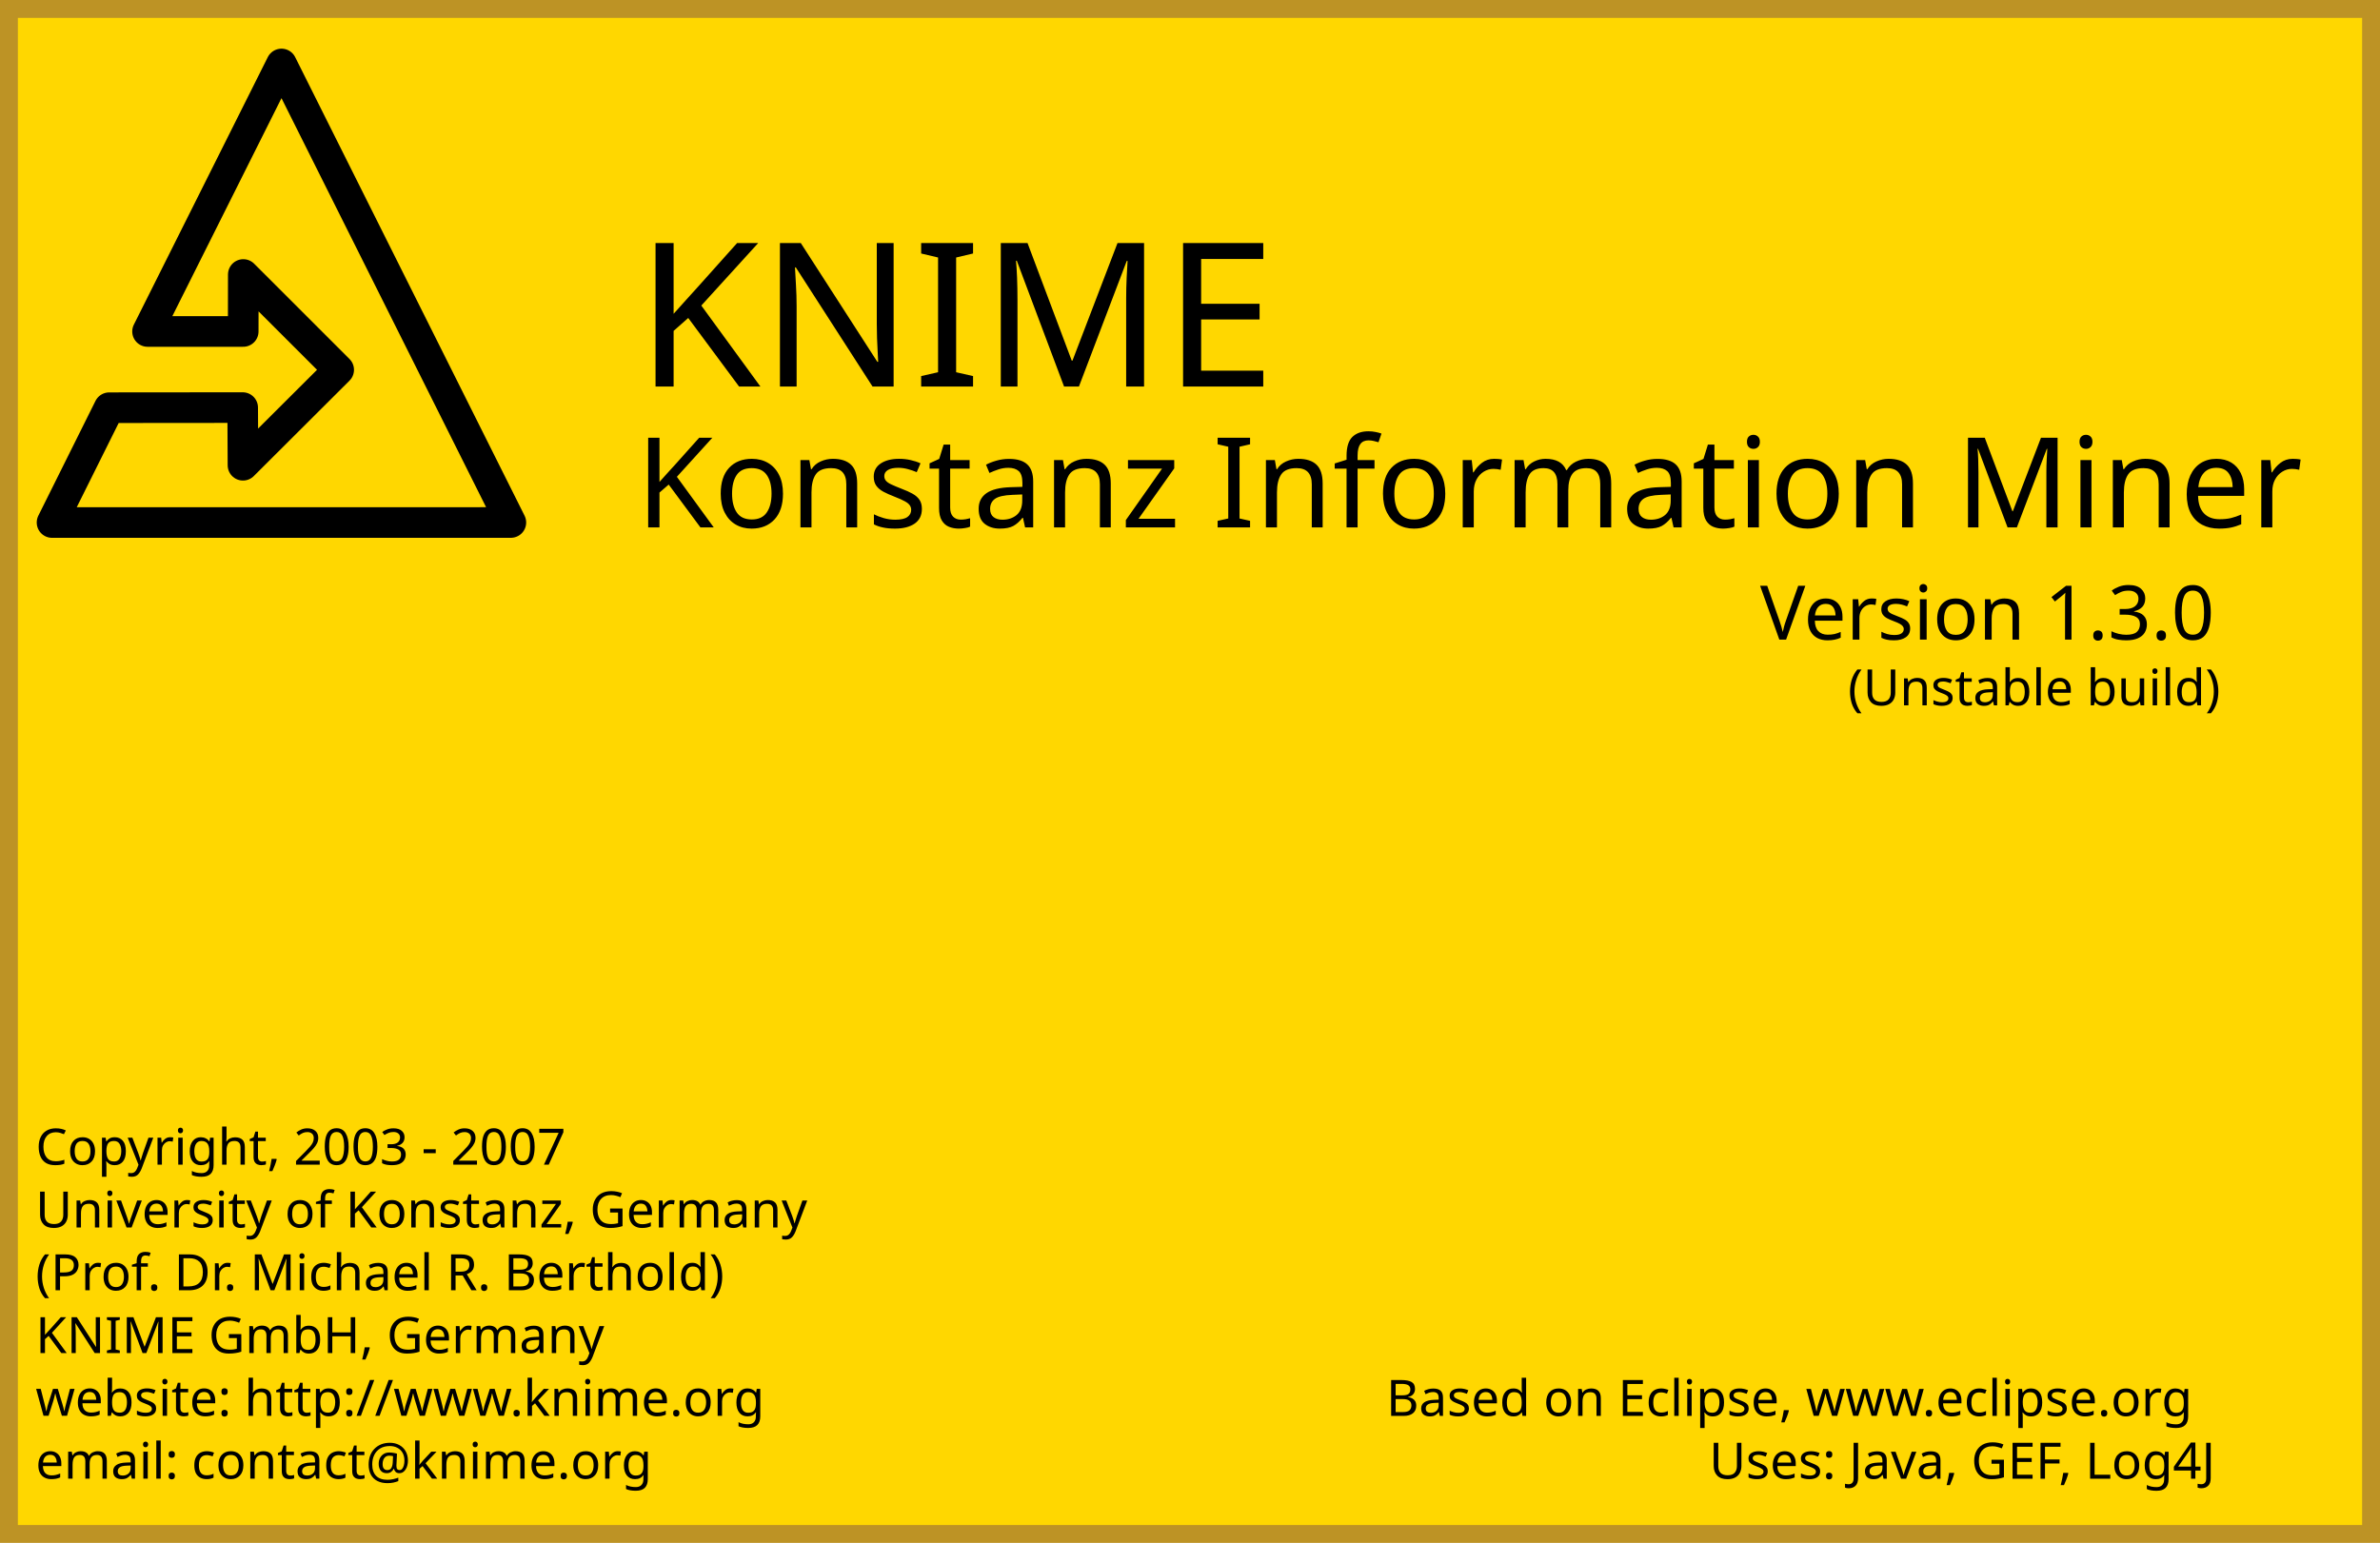
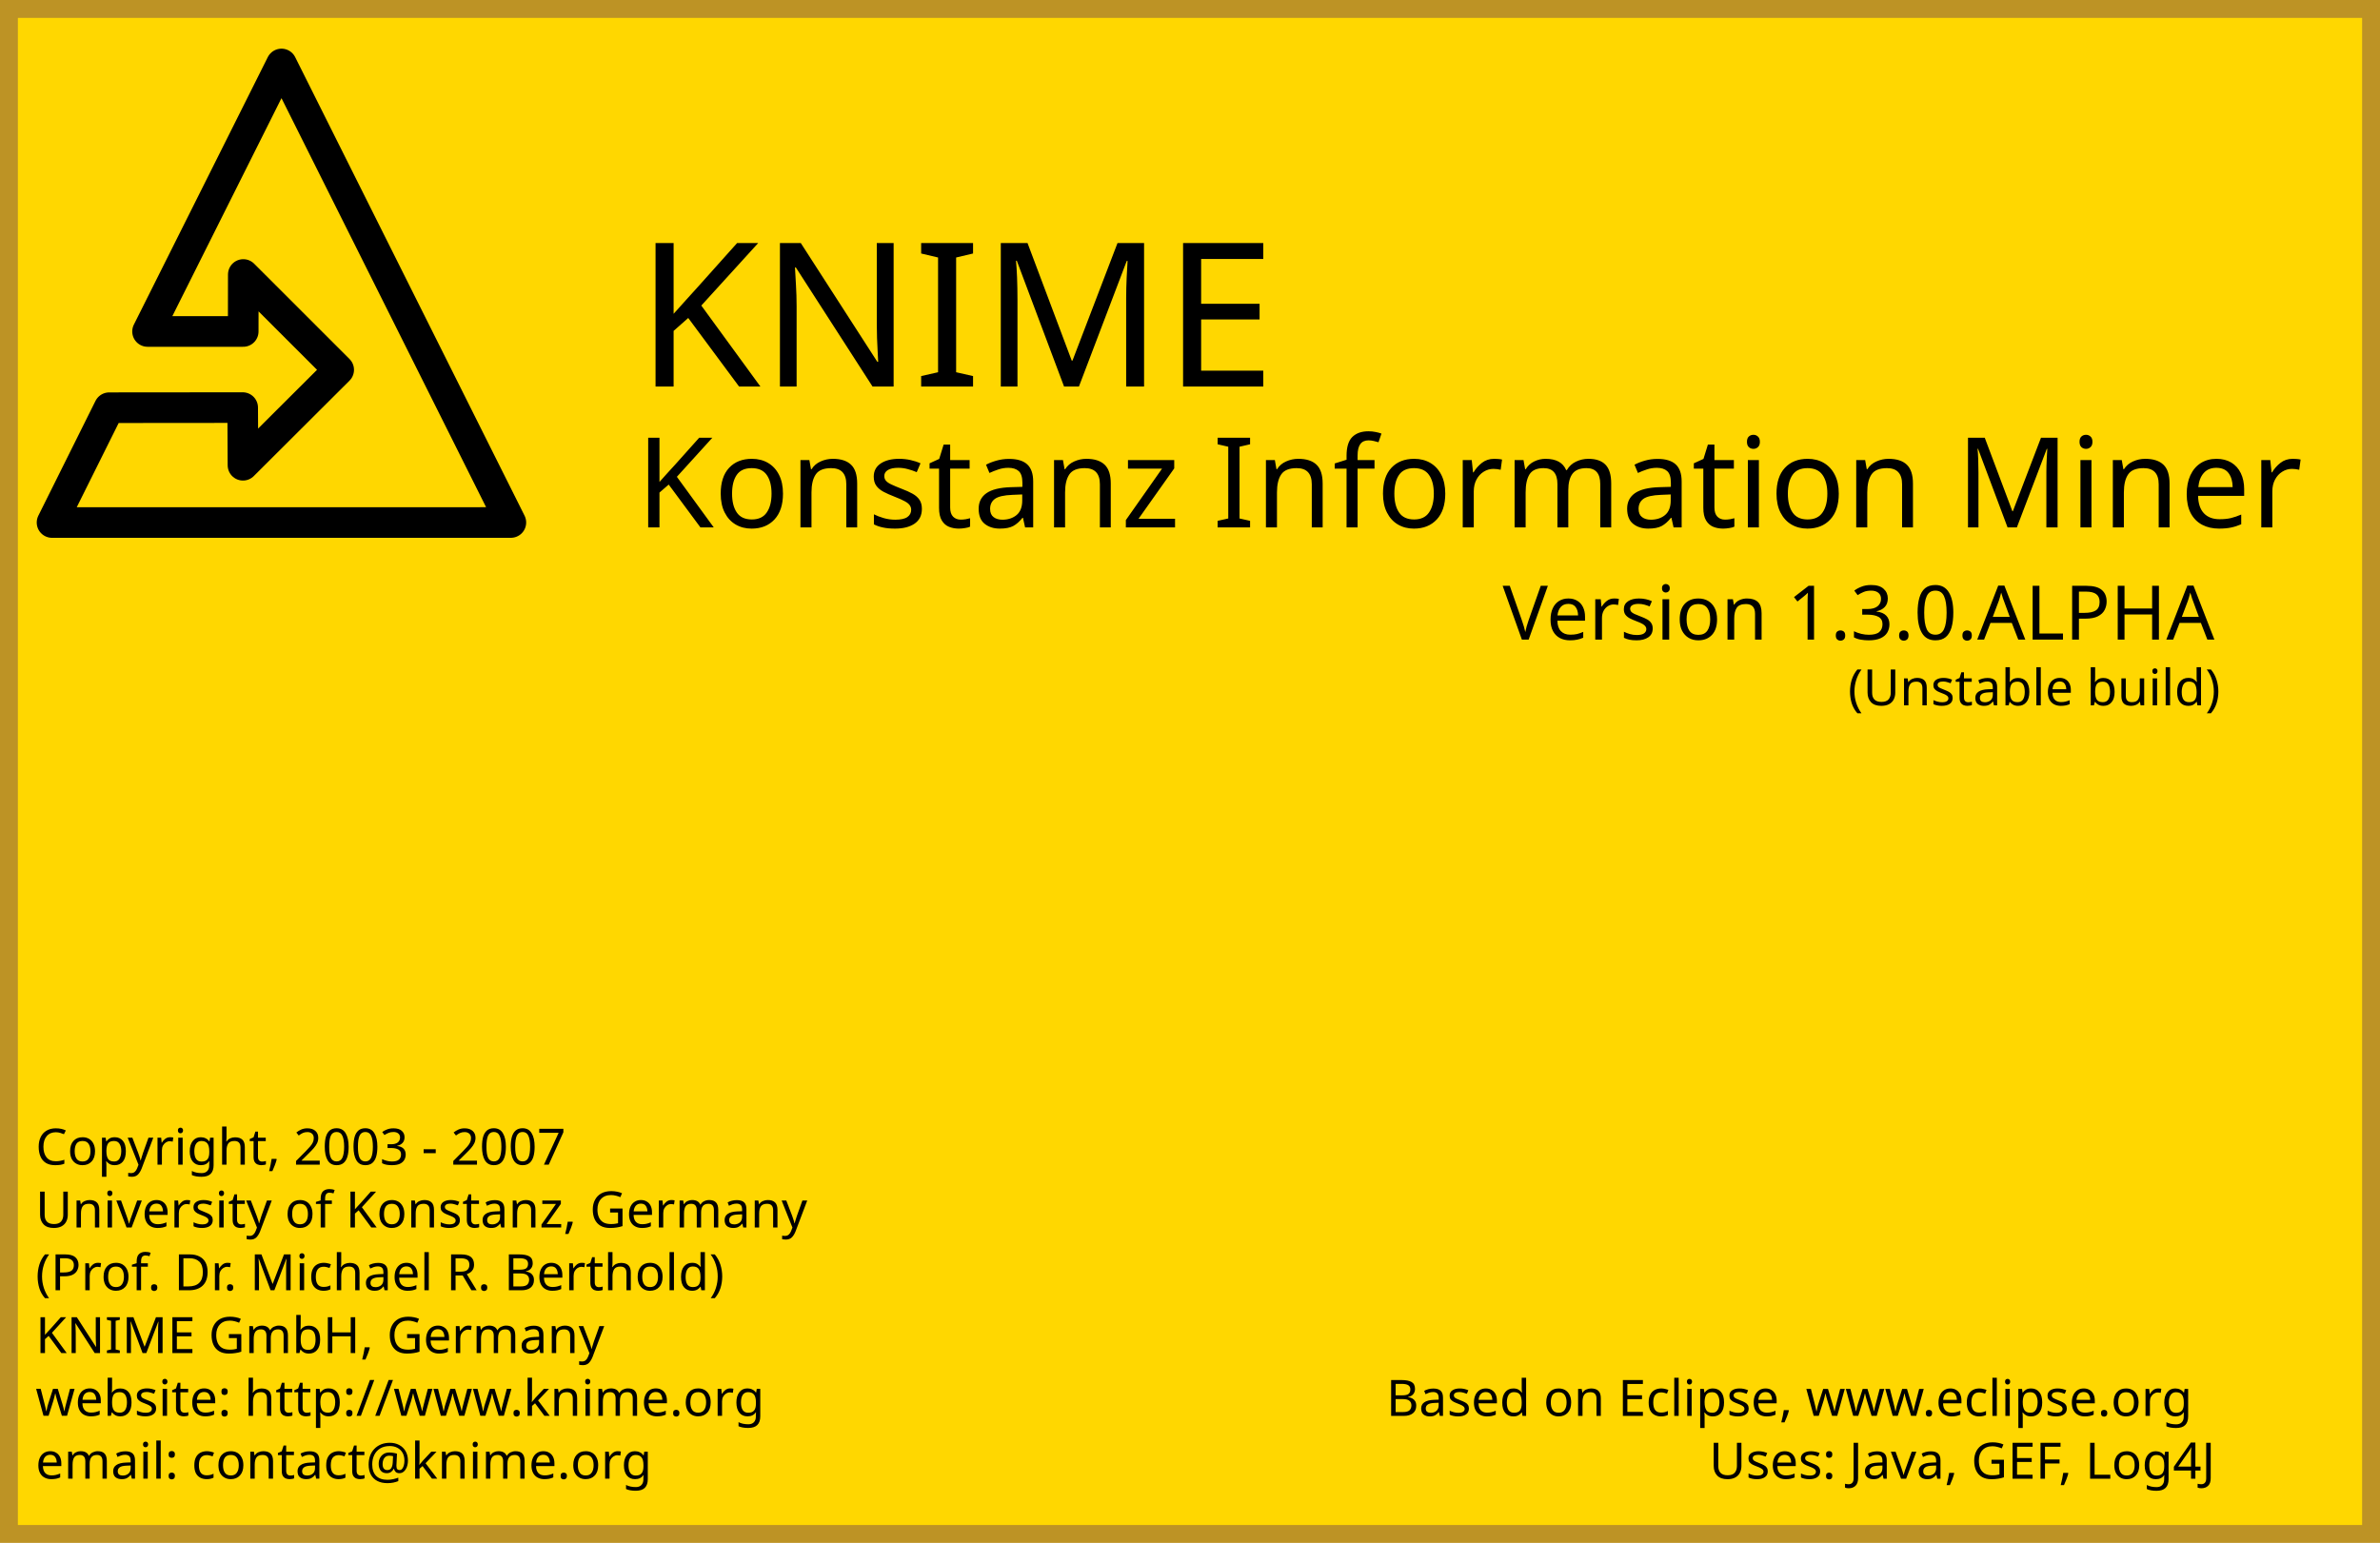
- <svg xmlns="http://www.w3.org/2000/svg" width="455" height="295" id="svg2" version="1.0">
+ <svg xmlns="http://www.w3.org/2000/svg" height="295" id="svg2" version="1.0" width="455">
  <defs id="defs4" />
  <g id="layer1">
    <g id="g1898" transform="translate(4.695586,14.28567)">
-       <g transform="translate(1.086609,119.656)" id="g2137">
-         <rect style="fill:#ffd700;stroke:#bd9325;stroke-width:3.419;stroke-miterlimit:4;stroke-dasharray:none;stroke-opacity:1" id="rect1391" width="451.581" height="291.581" x="-4.073" y="-132.232" />
-         <text xml:space="preserve" style="font-size:7.204px;font-style:normal;font-weight:normal;line-height:125%;fill:#000000;fill-opacity:1;stroke:none;stroke-width:1px;stroke-linecap:butt;stroke-linejoin:miter;stroke-opacity:1;font-family:Bitstream Vera Sans" x="1.018" y="88.746" id="text1365">
-           <tspan id="tspan1367" x="1.018" y="88.746" style="font-size:9.605px;font-style:normal;font-variant:normal;font-weight:normal;font-stretch:normal;text-align:start;line-height:125%;writing-mode:lr-tb;text-anchor:start;font-family:Arial Rounded MT Bold">Copyright, 2003 - 2007</tspan>
-           <tspan x="1.018" y="100.752" id="tspan1369" style="font-size:9.605px;font-style:normal;font-variant:normal;font-weight:normal;font-stretch:normal;text-align:start;line-height:125%;writing-mode:lr-tb;text-anchor:start;font-family:Arial Rounded MT Bold">University of Konstanz, Germany</tspan>
-           <tspan x="1.018" y="112.758" style="font-size:9.605px;font-style:normal;font-variant:normal;font-weight:normal;font-stretch:normal;text-align:start;line-height:125%;writing-mode:lr-tb;text-anchor:start;font-family:Arial Rounded MT Bold" id="tspan1921">(Prof. Dr. Michael R. Berthold)</tspan>
-           <tspan x="1.018" y="124.764" style="font-size:9.605px;font-style:normal;font-variant:normal;font-weight:normal;font-stretch:normal;text-align:start;line-height:125%;writing-mode:lr-tb;text-anchor:start;font-family:Arial Rounded MT Bold" id="tspan1923">KNIME GmbH, Germany</tspan>
-           <tspan id="tspan2159" x="1.018" y="136.77" style="font-size:9.605px;font-style:normal;font-variant:normal;font-weight:normal;font-stretch:normal;text-align:start;line-height:125%;writing-mode:lr-tb;text-anchor:start;font-family:Arial Rounded MT Bold">website: http://www.knime.org</tspan>
-           <tspan id="tspan2161" x="1.018" y="148.777" style="font-size:9.605px;font-style:normal;font-variant:normal;font-weight:normal;font-stretch:normal;text-align:start;line-height:125%;writing-mode:lr-tb;text-anchor:start;font-family:Arial Rounded MT Bold">email: contact@knime.org</tspan>
+       <g id="g2137" transform="translate(1.086609,119.656)">
+         <rect height="291.581" id="rect1391" style="fill:#ffd700;stroke:#bd9325;stroke-width:3.419;stroke-miterlimit:4;stroke-dasharray:none;stroke-opacity:1" width="451.581" x="-4.073" y="-132.232" />
+         <text id="text1365" style="font-size:7.204px;font-style:normal;font-weight:normal;line-height:125%;fill:#000000;fill-opacity:1;stroke:none;stroke-width:1px;stroke-linecap:butt;stroke-linejoin:miter;stroke-opacity:1;font-family:Bitstream Vera Sans" x="1.018" xml:space="preserve" y="88.746">
+           <tspan id="tspan1367" style="font-size:9.605px;font-style:normal;font-variant:normal;font-weight:normal;font-stretch:normal;text-align:start;line-height:125%;writing-mode:lr-tb;text-anchor:start;font-family:Arial Rounded MT Bold" x="1.018" y="88.746">Copyright, 2003 - 2007</tspan>
+           <tspan id="tspan1369" style="font-size:9.605px;font-style:normal;font-variant:normal;font-weight:normal;font-stretch:normal;text-align:start;line-height:125%;writing-mode:lr-tb;text-anchor:start;font-family:Arial Rounded MT Bold" x="1.018" y="100.752">University of Konstanz, Germany</tspan>
+           <tspan id="tspan1921" style="font-size:9.605px;font-style:normal;font-variant:normal;font-weight:normal;font-stretch:normal;text-align:start;line-height:125%;writing-mode:lr-tb;text-anchor:start;font-family:Arial Rounded MT Bold" x="1.018" y="112.758">(Prof. Dr. Michael R. Berthold)</tspan>
+           <tspan id="tspan1923" style="font-size:9.605px;font-style:normal;font-variant:normal;font-weight:normal;font-stretch:normal;text-align:start;line-height:125%;writing-mode:lr-tb;text-anchor:start;font-family:Arial Rounded MT Bold" x="1.018" y="124.764">KNIME GmbH, Germany</tspan>
+           <tspan id="tspan2159" style="font-size:9.605px;font-style:normal;font-variant:normal;font-weight:normal;font-stretch:normal;text-align:start;line-height:125%;writing-mode:lr-tb;text-anchor:start;font-family:Arial Rounded MT Bold" x="1.018" y="136.77">website: http://www.knime.org</tspan>
+           <tspan id="tspan2161" style="font-size:9.605px;font-style:normal;font-variant:normal;font-weight:normal;font-stretch:normal;text-align:start;line-height:125%;writing-mode:lr-tb;text-anchor:start;font-family:Arial Rounded MT Bold" x="1.018" y="148.777">email: contact@knime.org</tspan>
        </text>
-         <rect style="fill:none;stroke-width:0.354;stroke-miterlimit:4;stroke-dasharray:none" id="rect1389" width="729.852" height="491.777" x="6.434" y="123.961" />
-         <text id="text3571" y="-60.034" x="115.807" style="font-size:42.021px;font-style:normal;font-variant:normal;font-weight:normal;font-stretch:normal;line-height:100%;writing-mode:lr-tb;text-anchor:start;fill:#000000;fill-opacity:1;stroke:none;stroke-width:1px;stroke-linecap:butt;stroke-linejoin:miter;stroke-opacity:1;font-family:Arial Rounded MT Bold" xml:space="preserve">
-           <tspan style="font-size:38.42px;font-style:normal;font-variant:normal;font-weight:normal;font-stretch:normal;text-align:start;line-height:100%;writing-mode:lr-tb;text-anchor:start;font-family:Arial Rounded MT Bold" y="-60.034" x="115.807" id="tspan3573">KNIME</tspan>
-           <tspan style="font-size:24.012px" y="-33.103" x="115.807" id="tspan3577">Konstanz Information Miner</tspan>
+         <rect height="491.777" id="rect1389" style="fill:none;stroke-width:0.354;stroke-miterlimit:4;stroke-dasharray:none" width="729.852" x="6.434" y="123.961" />
+         <text id="text3571" style="font-size:42.021px;font-style:normal;font-variant:normal;font-weight:normal;font-stretch:normal;line-height:100%;writing-mode:lr-tb;text-anchor:start;fill:#000000;fill-opacity:1;stroke:none;stroke-width:1px;stroke-linecap:butt;stroke-linejoin:miter;stroke-opacity:1;font-family:Arial Rounded MT Bold" x="115.807" xml:space="preserve" y="-60.034">
+           <tspan id="tspan3573" style="font-size:38.42px;font-style:normal;font-variant:normal;font-weight:normal;font-stretch:normal;text-align:start;line-height:100%;writing-mode:lr-tb;text-anchor:start;font-family:Arial Rounded MT Bold" x="115.807" y="-60.034">KNIME</tspan>
+           <tspan id="tspan3577" style="font-size:24.012px" x="115.807" y="-33.103">Konstanz Information Miner</tspan>
        </text>
-         <text id="KNIME-Version" y="-11.654" x="438.183" style="font-size:7.204px;font-style:normal;font-weight:normal;text-align:end;line-height:125%;writing-mode:lr-tb;text-anchor:end;fill:#000000;fill-opacity:1;stroke:none;stroke-width:1px;stroke-linecap:butt;stroke-linejoin:miter;stroke-opacity:1;font-family:Bitstream Vera Sans" xml:space="preserve">
-           <tspan style="font-size:14.407px;font-style:normal;font-variant:normal;font-weight:normal;font-stretch:normal;text-align:end;line-height:125%;writing-mode:lr-tb;text-anchor:end;font-family:Arial Rounded MT Bold" y="-11.654" x="438.183" id="tspan2165">Version 1.3.0</tspan>
+         <text id="KNIME-Version" style="font-size:7.204px;font-style:normal;font-weight:normal;text-align:end;line-height:125%;writing-mode:lr-tb;text-anchor:end;fill:#000000;fill-opacity:1;stroke:none;stroke-width:1px;stroke-linecap:butt;stroke-linejoin:miter;stroke-opacity:1;font-family:Bitstream Vera Sans" x="438.183" xml:space="preserve" y="-11.654">
+           <tspan id="tspan2165" style="font-size:14.407px;font-style:normal;font-variant:normal;font-weight:normal;font-stretch:normal;text-align:end;line-height:125%;writing-mode:lr-tb;text-anchor:end;font-family:Arial Rounded MT Bold" x="438.183" y="-11.654">Version 1.3.0.ALPHA</tspan>
        </text>
-         <g transform="matrix(0.600306,0,0,0.600306,-151.1896,-149.0699)" id="g1939">
-           <path style="fill:none;fill-opacity:0.75;fill-rule:evenodd;stroke:#000000;stroke-width:9.748;stroke-linecap:round;stroke-linejoin:round;stroke-miterlimit:4;stroke-dasharray:none;stroke-opacity:1" d="M 258.792,191.625 L 404.914,191.619 L 331.865,45.576 L 289.21,130.776 L 319.678,130.778 L 319.703,112.628 L 350.083,142.992 L 319.601,173.385 L 319.508,155.021 L 276.997,155.058 L 258.792,191.625 z " id="path1293" />
+         <g id="g1939" transform="matrix(0.600306,0,0,0.600306,-151.1896,-149.0699)">
+           <path d="M 258.792,191.625 L 404.914,191.619 L 331.865,45.576 L 289.21,130.776 L 319.678,130.778 L 319.703,112.628 L 350.083,142.992 L 319.601,173.385 L 319.508,155.021 L 276.997,155.058 L 258.792,191.625 z " id="path1293" style="fill:none;fill-opacity:0.75;fill-rule:evenodd;stroke:#000000;stroke-width:9.748;stroke-linecap:round;stroke-linejoin:round;stroke-miterlimit:4;stroke-dasharray:none;stroke-opacity:1" />
        </g>
-         <text id="text1948" y="136.78" x="437.395" style="font-size:8.404px;font-style:normal;font-variant:normal;font-weight:normal;font-stretch:normal;text-align:end;line-height:125%;writing-mode:lr-tb;text-anchor:end;fill:#000000;fill-opacity:1;stroke:none;stroke-width:1px;stroke-linecap:butt;stroke-linejoin:miter;stroke-opacity:1;font-family:Arial Rounded MT Bold" xml:space="preserve">
-           <tspan id="tspan1952" style="font-size:9.605px;font-style:normal;font-variant:normal;font-weight:normal;font-stretch:normal;text-align:end;line-height:125%;writing-mode:lr-tb;text-anchor:end;font-family:Arial Rounded MT Bold" y="136.78" x="437.395">Based on Eclipse, www.eclipse.org</tspan>
-           <tspan id="tspan1978" style="font-size:9.605px;font-style:normal;font-variant:normal;font-weight:normal;font-stretch:normal;text-align:end;line-height:125%;writing-mode:lr-tb;text-anchor:end;font-family:Arial Rounded MT Bold" y="148.786" x="437.395">Uses: Java, GEF, Log4J</tspan>
+         <text id="text1948" style="font-size:8.404px;font-style:normal;font-variant:normal;font-weight:normal;font-stretch:normal;text-align:end;line-height:125%;writing-mode:lr-tb;text-anchor:end;fill:#000000;fill-opacity:1;stroke:none;stroke-width:1px;stroke-linecap:butt;stroke-linejoin:miter;stroke-opacity:1;font-family:Arial Rounded MT Bold" x="437.395" xml:space="preserve" y="136.78">
+           <tspan id="tspan1952" style="font-size:9.605px;font-style:normal;font-variant:normal;font-weight:normal;font-stretch:normal;text-align:end;line-height:125%;writing-mode:lr-tb;text-anchor:end;font-family:Arial Rounded MT Bold" x="437.395" y="136.78">Based on Eclipse, www.eclipse.org</tspan>
+           <tspan id="tspan1978" style="font-size:9.605px;font-style:normal;font-variant:normal;font-weight:normal;font-stretch:normal;text-align:end;line-height:125%;writing-mode:lr-tb;text-anchor:end;font-family:Arial Rounded MT Bold" x="437.395" y="148.786">Uses: Java, GEF, Log4J</tspan>
        </text>
-         <text id="KNIME-Builddate" y="0.921" x="439.305" style="font-size:7.204px;font-style:normal;font-weight:normal;text-align:end;line-height:125%;writing-mode:lr-tb;text-anchor:end;fill:#000000;fill-opacity:1;stroke:none;stroke-width:1px;stroke-linecap:butt;stroke-linejoin:miter;stroke-opacity:1;font-family:Bitstream Vera Sans" xml:space="preserve">
-           <tspan id="tspan2183" style="font-size:9.605px;font-style:normal;font-variant:normal;font-weight:normal;font-stretch:normal;text-align:end;line-height:125%;writing-mode:lr-tb;text-anchor:end;font-family:Arial Rounded MT Bold" y="0.921" x="439.305">(Unstable build)</tspan>
+         <text id="KNIME-Builddate" style="font-size:7.204px;font-style:normal;font-weight:normal;text-align:end;line-height:125%;writing-mode:lr-tb;text-anchor:end;fill:#000000;fill-opacity:1;stroke:none;stroke-width:1px;stroke-linecap:butt;stroke-linejoin:miter;stroke-opacity:1;font-family:Bitstream Vera Sans" x="439.305" xml:space="preserve" y="0.921">
+           <tspan id="tspan2183" style="font-size:9.605px;font-style:normal;font-variant:normal;font-weight:normal;font-stretch:normal;text-align:end;line-height:125%;writing-mode:lr-tb;text-anchor:end;font-family:Arial Rounded MT Bold" x="439.305" y="0.921">(Unstable build)</tspan>
        </text>
      </g>
    </g>
  </g>
</svg>
